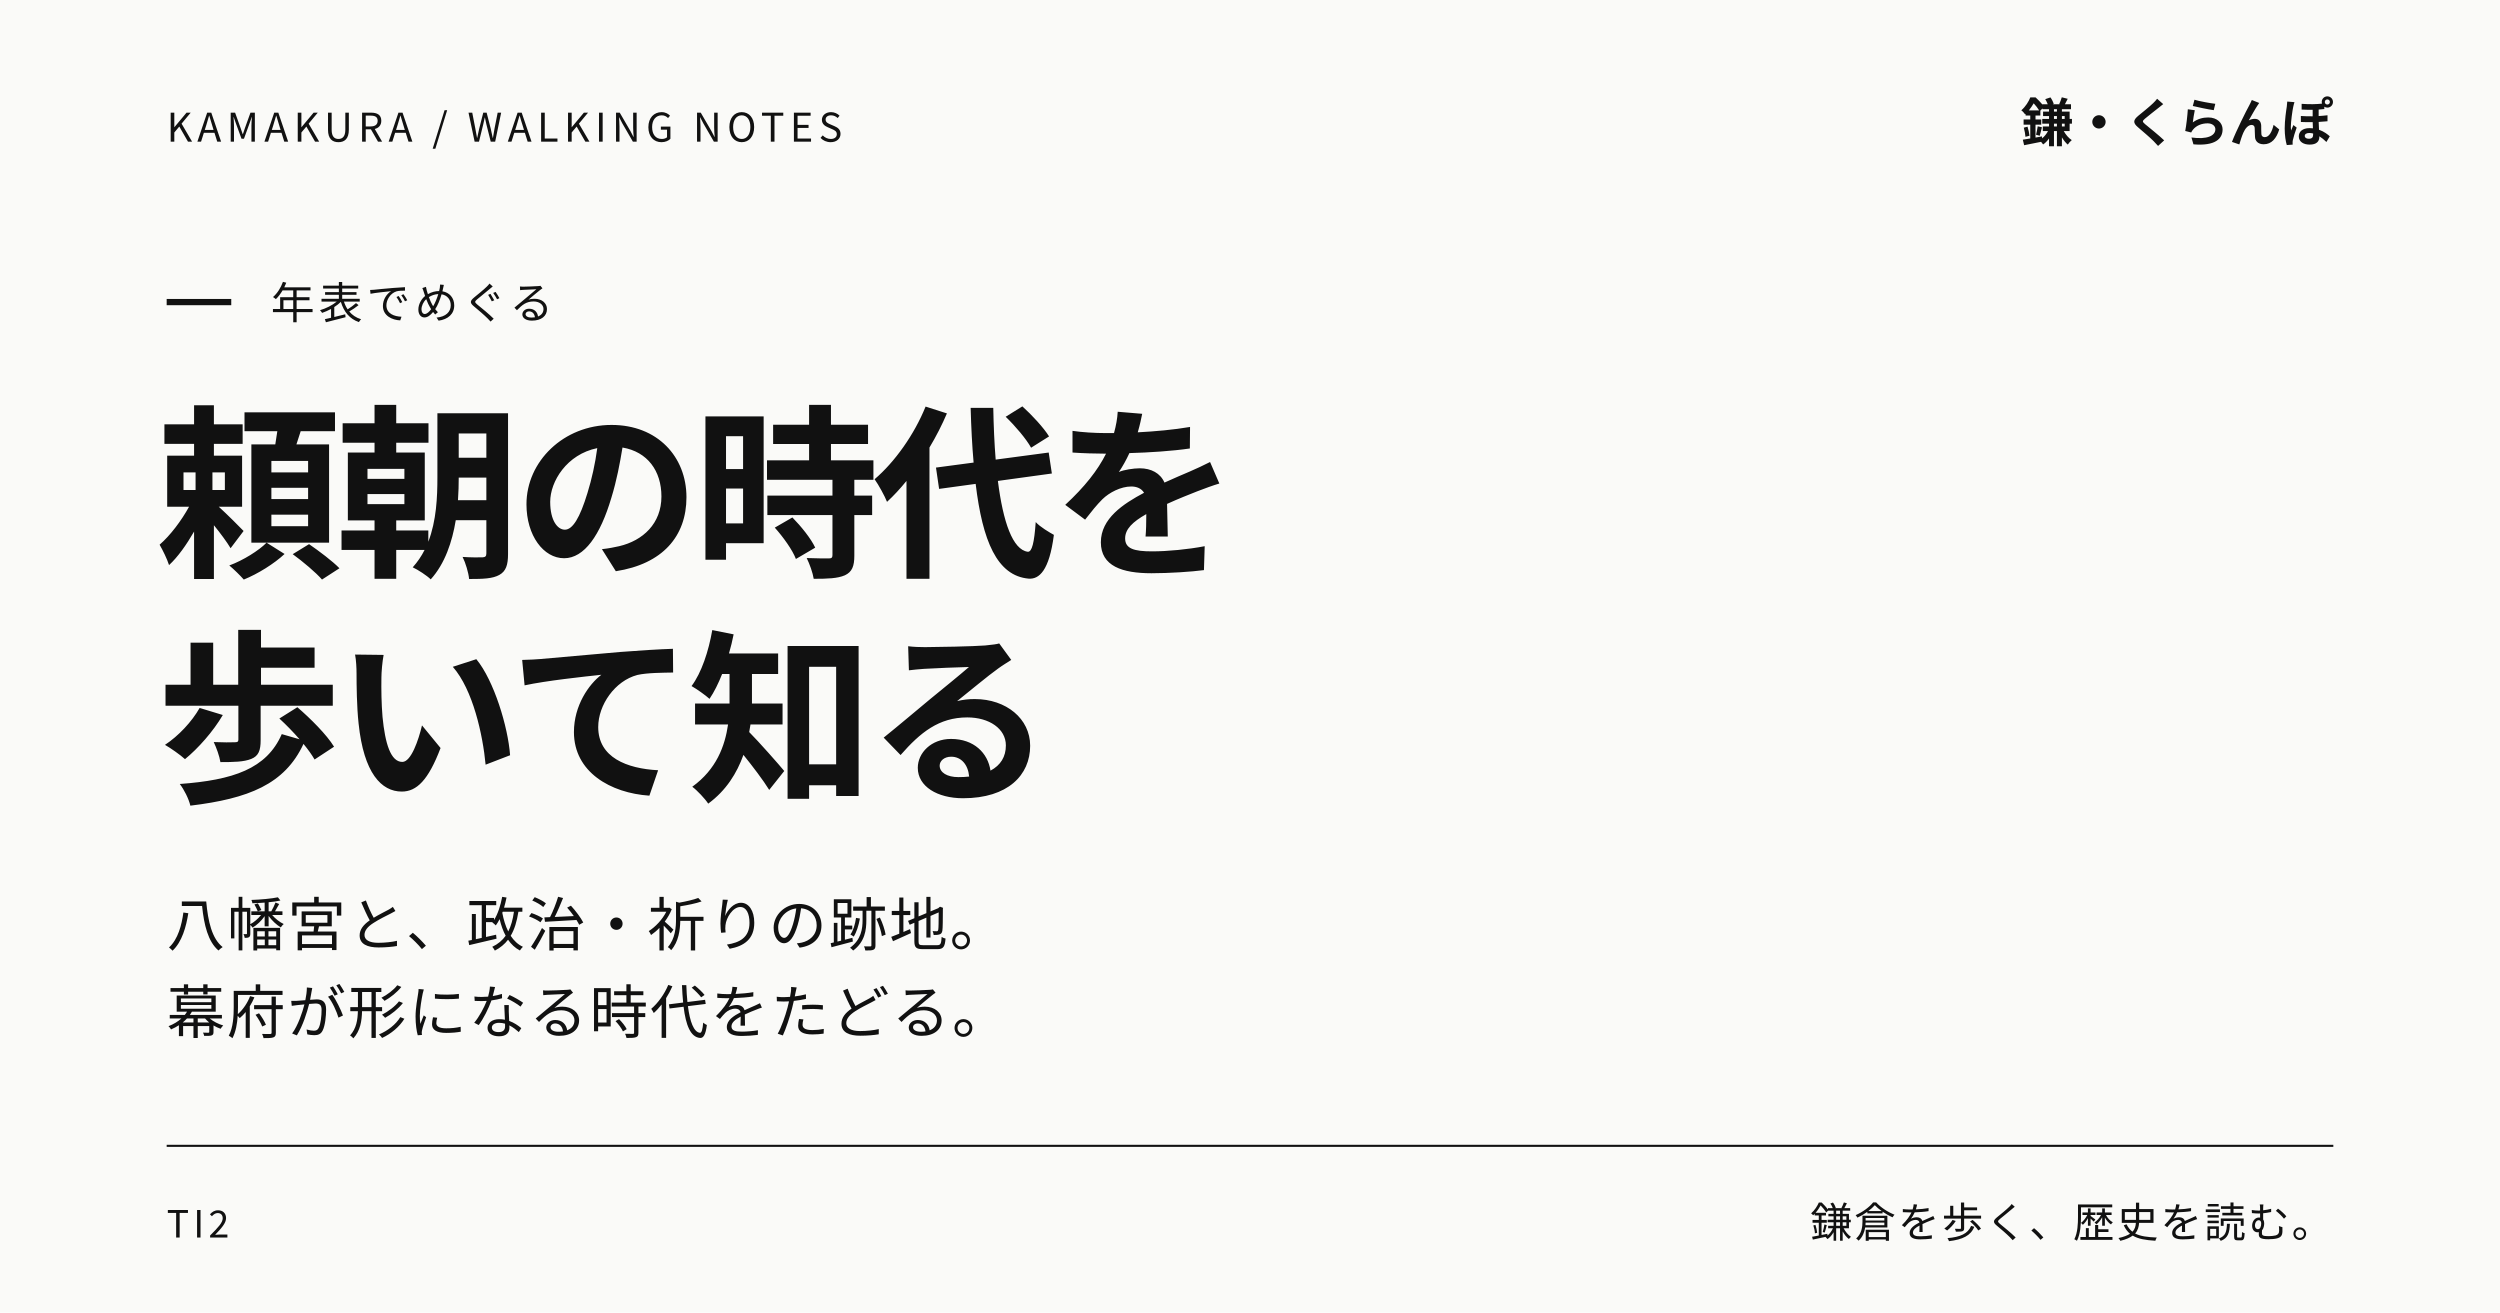
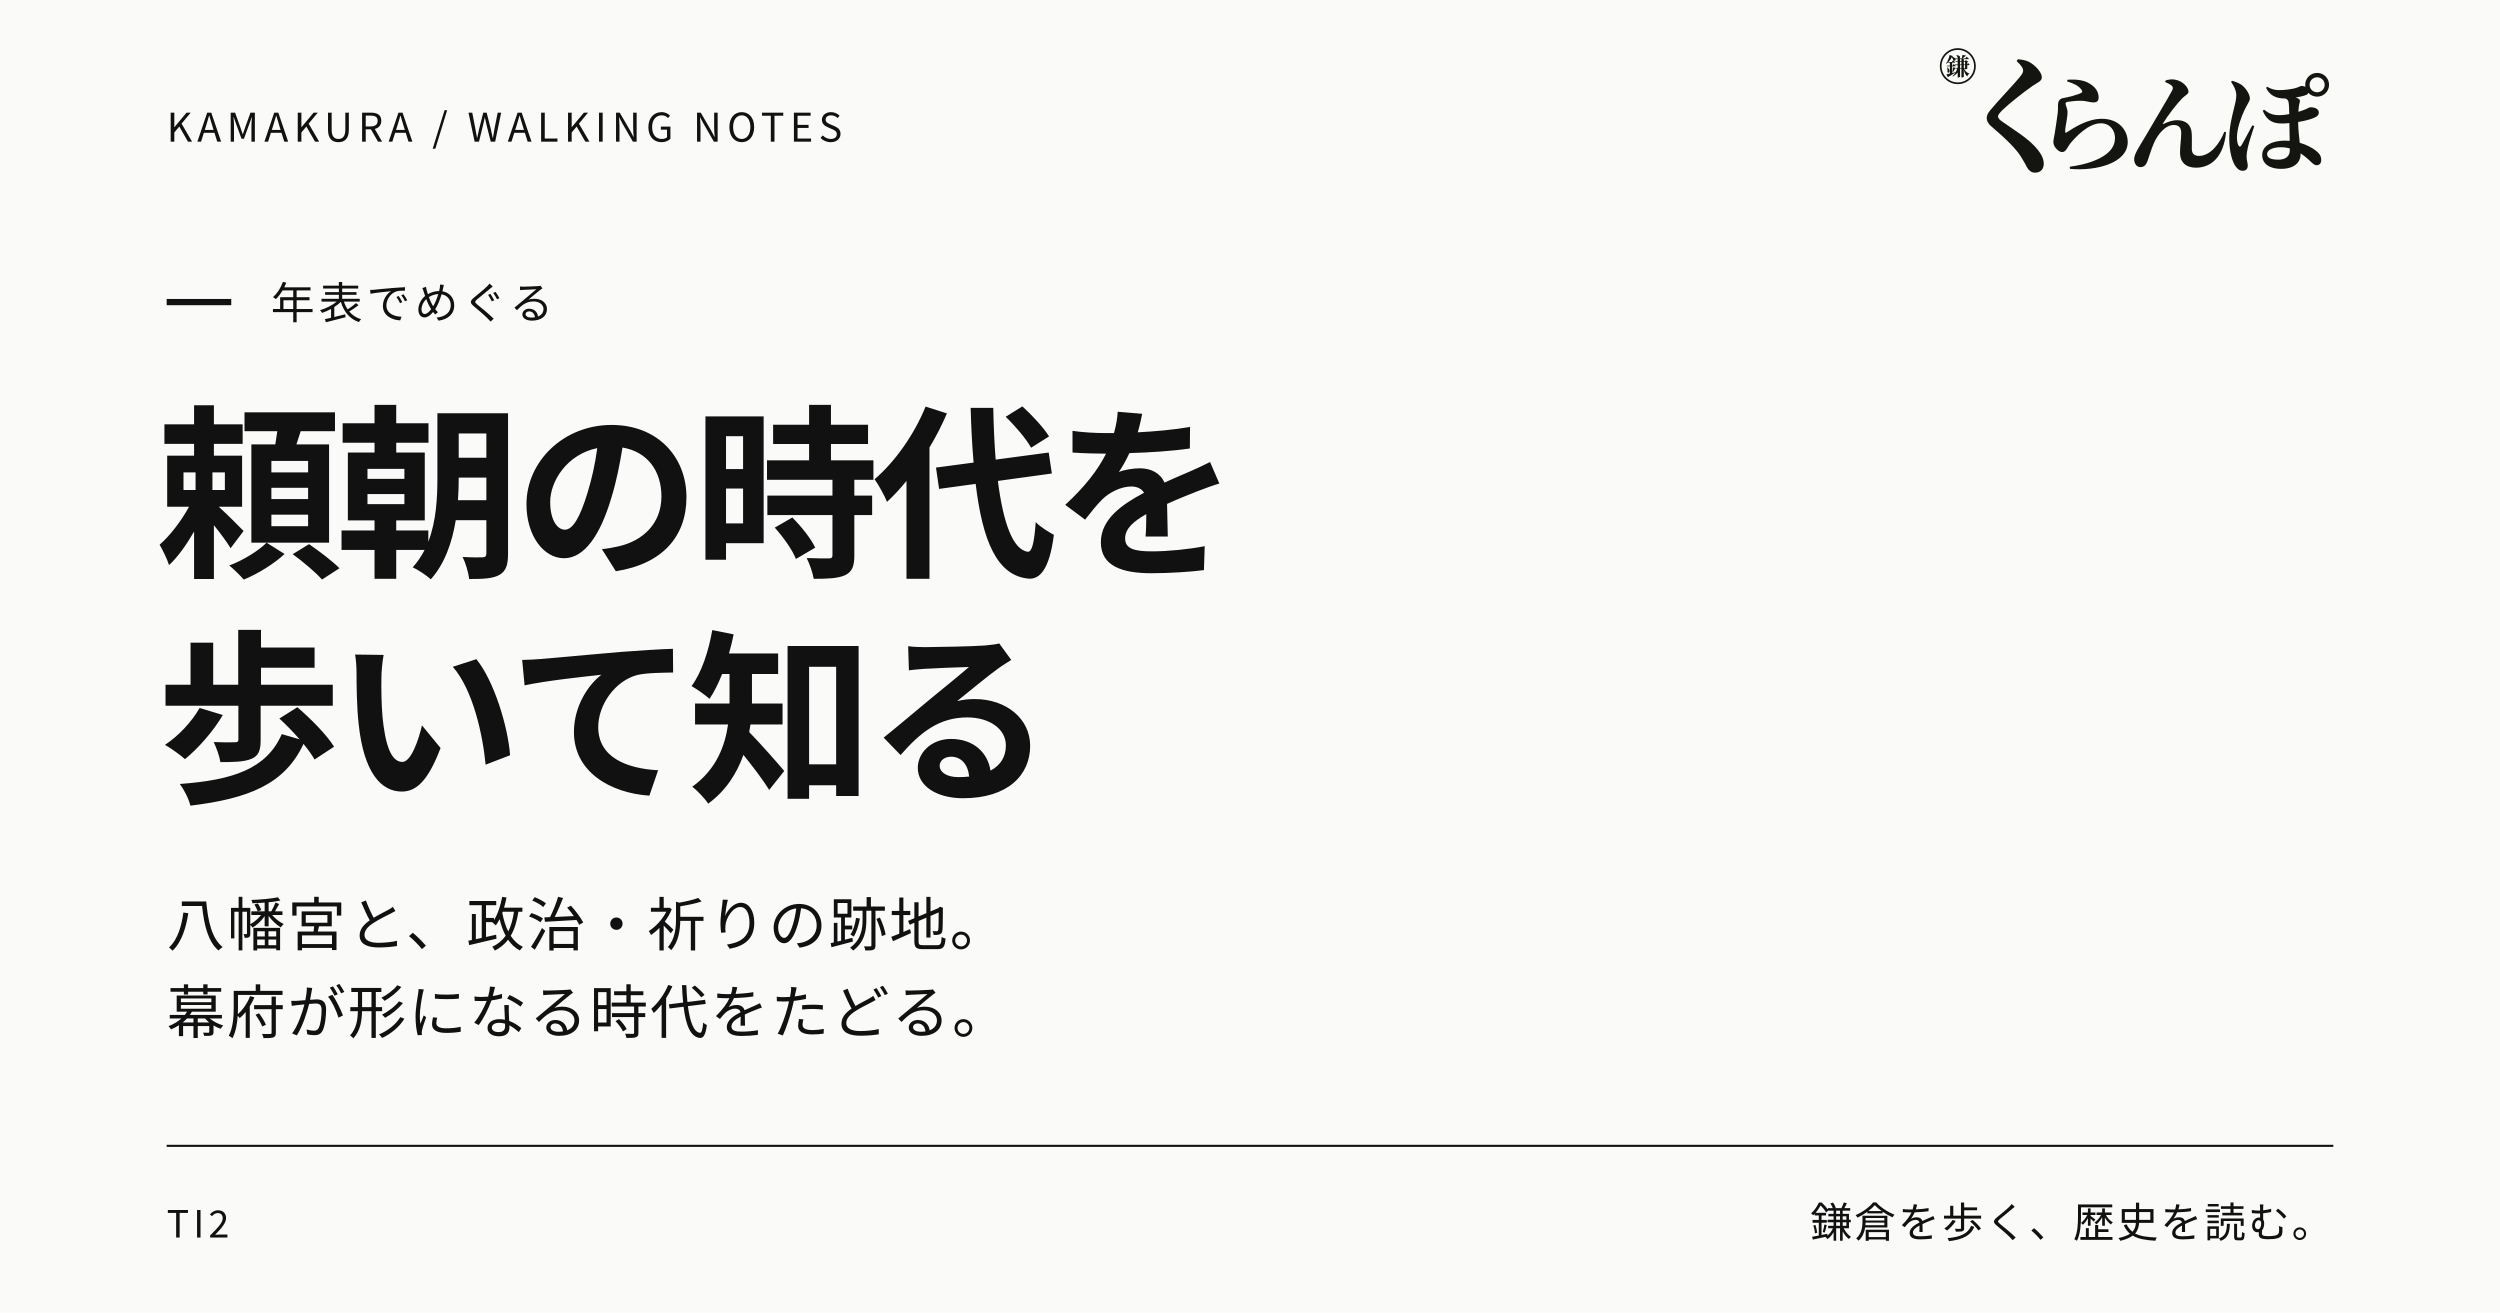
<svg xmlns="http://www.w3.org/2000/svg" width="1200" height="630" viewBox="0 0 1200 630">
  <rect width="1200" height="630" fill="#fafaf8" />
  <g fill="#111" font-family="Noto Sans CJK JP, sans-serif">
    <text x="80" y="68" font-size="19" font-weight="400" letter-spacing="2.6" text-anchor="start">KAMAKURA / WALKING NOTES</text>
-     <text x="1120" y="68" font-size="25" font-weight="700" letter-spacing="0" text-anchor="end">鎌・くらんぽ</text>
+     <g transform="translate(930,22) scale(.5135)">
+       <circle cx="19" cy="19" r="16" fill="none" stroke="#141411" stroke-width="1.6" />
+       <path d="M71 332 57 329C71 273 81 194 72 130C134 54 227 196 71 332ZM307 336C300 268 290 187 279 134L296 128C328 170 359 230 385 282C401 282 412 288 417 298L422 281H479C462 227 439 174 410 124L407 134L266 97V375H391C404 375 414 380 416 390C386 424 332 472 332 472L285 403H266V526H368C382 526 392 531 394 542C362 576 304 625 304 625L253 554H112C170 615 218 687 250 753C284 707 309 656 320 621C363 583 422 620 407 673H497V588H406L415 560H497V452H383L391 424H497V309H413L414 305ZM595 673H652V588H595ZM25 39 92 -82C104 -78 113 -69 116 -56C252 20 346 79 409 122C374 62 330 8 278 -37L288 -50C373 -5 443 51 497 118V-88H514C565 -88 595 -66 595 -60V281H652V-88H670C720 -88 751 -66 751 -60V233C779 109 824 17 897 -47C911 12 941 47 982 58L984 69C892 104 801 181 757 281H804V250H819C849 250 894 269 895 276V424H968C980 424 989 429 992 440C972 468 931 512 931 512L897 452H895V546C914 549 927 557 933 565L839 636L795 588H751V673H940C954 673 964 678 966 689C929 724 867 774 867 774L812 702H692C736 731 782 768 811 797C833 797 844 805 848 818L698 852C692 808 679 747 666 702H572C618 729 616 824 450 843L441 838C467 806 497 753 505 707L513 702H396L398 693C381 723 339 754 262 779C289 782 299 790 303 802L160 846C142 743 82 580 13 486L24 478C52 498 79 521 104 546L110 526H172V403H40L48 375H172V73C109 58 56 45 25 39ZM804 424V309H751V424ZM804 452H751V560H804ZM595 424H652V309H595ZM595 452V560H652V452Z" transform="translate(7.707865,27.58427) scale(0.02247191,-0.02247191)" fill="#141411" />
+       <path d="M623 -72C675 -72 692 -35 692 -3C692 31 680 64 645 108C577 194 465 259 369 327C348 341 333 355 333 369C333 382 343 395 369 421C411 463 530 558 603 609C646 638 677 646 677 678C677 713 630 771 573 800C548 812 520 816 489 819L479 804C508 778 530 752 530 730C530 716 524 705 509 686C470 635 326 485 273 420C252 395 244 377 244 356C244 337 255 312 280 292C397 192 475 115 514 52C541 9 552 -14 564 -36C576 -55 596 -72 623 -72Z" transform="translate(16.964,110) scale(0.119,-0.119)" fill="#141411" />
+       <path d="M335 -30 337 -50C588 -73 877 6 877 201C877 308 797 418 636 418C500 418 376 336 305 290C297 285 293 287 292 298C291 328 302 369 307 408C311 440 316 461 314 490C311 518 296 543 296 559C296 567 300 575 318 577C343 581 409 589 456 586C501 582 525 571 558 571C591 571 605 588 605 616C605 674 573 717 516 750C475 774 413 790 314 783L310 768C372 747 420 728 446 687C455 675 454 666 442 660C409 642 315 618 271 611C236 605 225 574 225 547C225 522 226 505 223 476C218 429 202 330 195 283C189 244 182 222 182 203C182 180 190 159 208 140C227 118 246 107 265 107C298 107 311 147 336 182C393 254 513 376 625 376C711 376 758 310 758 240C758 158 709 78 537 16C491 -1 413 -20 335 -30Z" transform="translate(90.112,110) scale(0.1,-0.1)" fill="#141411" />
+       <path d="M665 -39C804 -39 924 58 946 293L930 297C889 189 800 71 694 71C653 71 626 88 626 138C626 193 628 238 625 285C619 362 572 405 487 405C455 405 410 394 362 370C355 366 353 369 357 375C397 443 484 556 535 608C563 637 595 648 595 671C595 711 542 774 463 785C441 789 404 785 380 776L378 761C396 754 423 741 438 728C449 718 453 704 443 684C413 626 262 374 196 260C141 165 87 92 87 40C87 4 108 -34 146 -34C183 -34 201 -7 212 23C229 70 246 131 271 189C307 271 377 360 458 360C512 360 527 326 527 284C527 220 515 165 516 96C517 14 569 -39 665 -39Z" transform="translate(175.112,110) scale(0.1,-0.1)" fill="#141411" />
+       <path d="M190 -68C221 -68 236 -47 236 -19C236 8 225 29 225 66C225 85 229 117 237 151C249 202 277 290 297 350L279 357C251 305 194 197 175 167C166 154 156 155 148 171C140 186 135 214 135 246C135 331 179 443 203 494C230 554 256 581 256 608C256 651 211 714 174 738C144 756 117 766 89 773L80 763C99 736 129 687 129 639C129 593 116 555 106 510C91 448 63 344 63 235C63 120 88 24 120 -23C146 -61 169 -68 190 -68ZM885 666C845 666 814 697 814 736C814 775 845 806 885 806C924 806 955 775 955 736C955 697 924 666 885 666ZM885 625C946 625 996 674 996 736C996 798 946 847 885 847C823 847 773 798 773 736L775 717C764 722 751 725 737 725C728 725 712 712 672 702C624 692 575 686 528 686C489 686 451 697 418 717L407 708C442 632 508 608 578 608H588C602 602 614 592 617 576C622 551 623 504 624 462C597 456 565 452 525 452C464 452 427 473 389 503L376 493C415 397 477 374 554 374C578 374 600 375 625 378L628 212C614 213 599 214 584 214C461 214 371 165 371 80C371 -10 450 -50 546 -50C672 -50 730 10 730 89V95C760 75 791 50 825 17C843 1 858 -16 881 -16C909 -16 923 6 923 32C923 68 908 92 873 120C839 147 785 176 722 194C716 249 708 313 707 388C760 397 815 409 858 428C891 442 900 456 900 477C900 524 833 526 819 526C815 526 801 517 777 507C758 499 734 491 709 483C711 515 714 545 721 568C726 587 726 598 708 607C702 611 693 614 684 617C719 623 754 630 780 640C791 644 799 650 802 661C822 639 852 625 885 625ZM629 141V123C629 68 591 36 522 36C453 36 417 52 417 89C417 130 478 152 542 152C572 152 601 149 629 141Z" transform="translate(266.412,110) scale(0.1,-0.1)" fill="#141411" />
+     </g>
    <path d="M80 145H111" stroke="#111" stroke-width="3" />
    <text x="130" y="153" font-size="21" font-weight="400" letter-spacing="2" text-anchor="start">年表でめぐる</text>
    <text x="75" y="270" font-size="89" font-weight="900" letter-spacing="-3" text-anchor="start">頼朝の時代を</text>
    <text x="75" y="378" font-size="89" font-weight="900" letter-spacing="-3" text-anchor="start">歩いて知る</text>
    <text x="80" y="454" font-size="28" font-weight="400" letter-spacing="1" text-anchor="start">八幡宮と、政治・祈りの跡地。</text>
    <text x="80" y="496" font-size="28" font-weight="400" letter-spacing="1" text-anchor="start">幕府が形になる時代をたどる。</text>
    <path d="M80 550H1120" stroke="#111" stroke-width="1" />
    <text x="80" y="594" font-size="18" font-weight="400" letter-spacing="2" text-anchor="start">TI2</text>
    <text x="1120" y="594" font-size="20" font-weight="400" letter-spacing="1" text-anchor="end">鎌倉を歩く、歴史を読む。</text>
  </g>
</svg>
